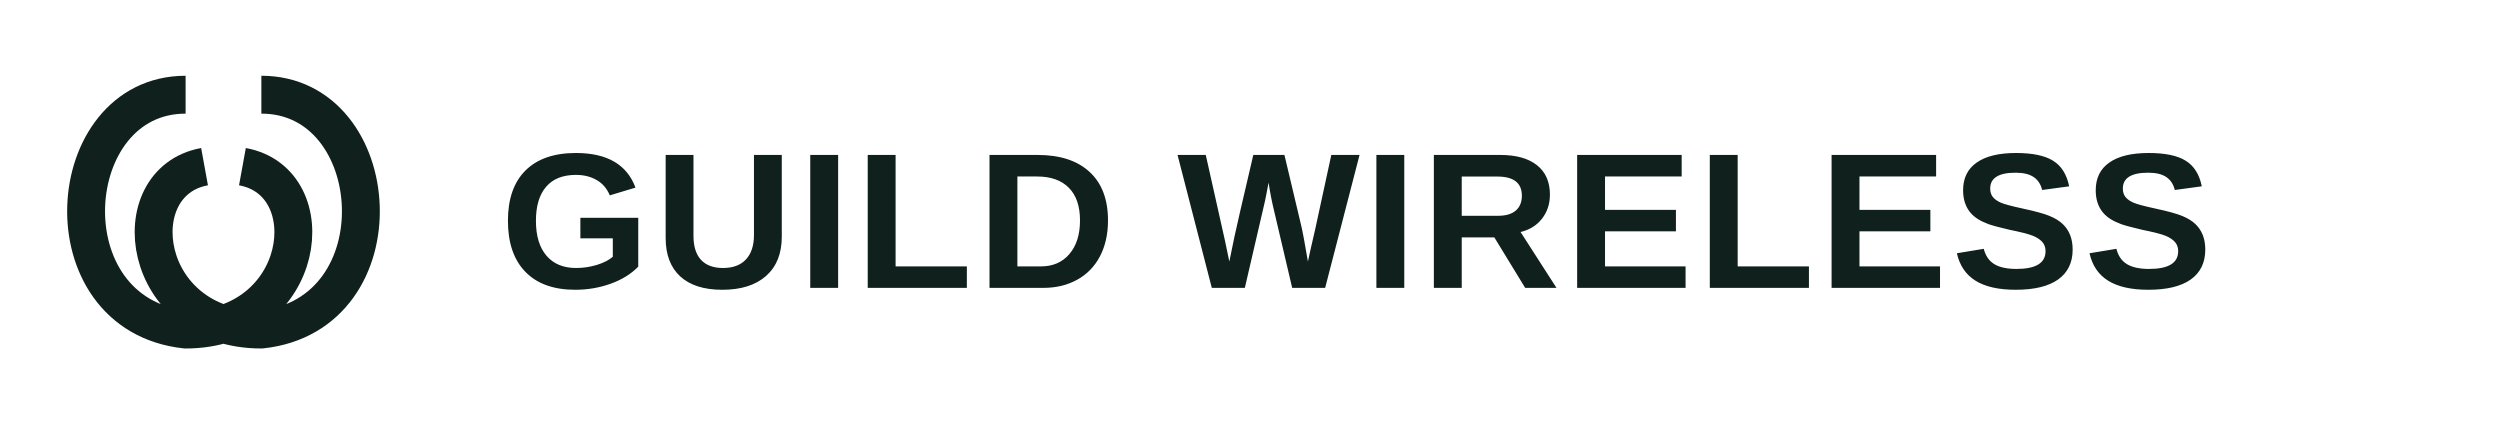
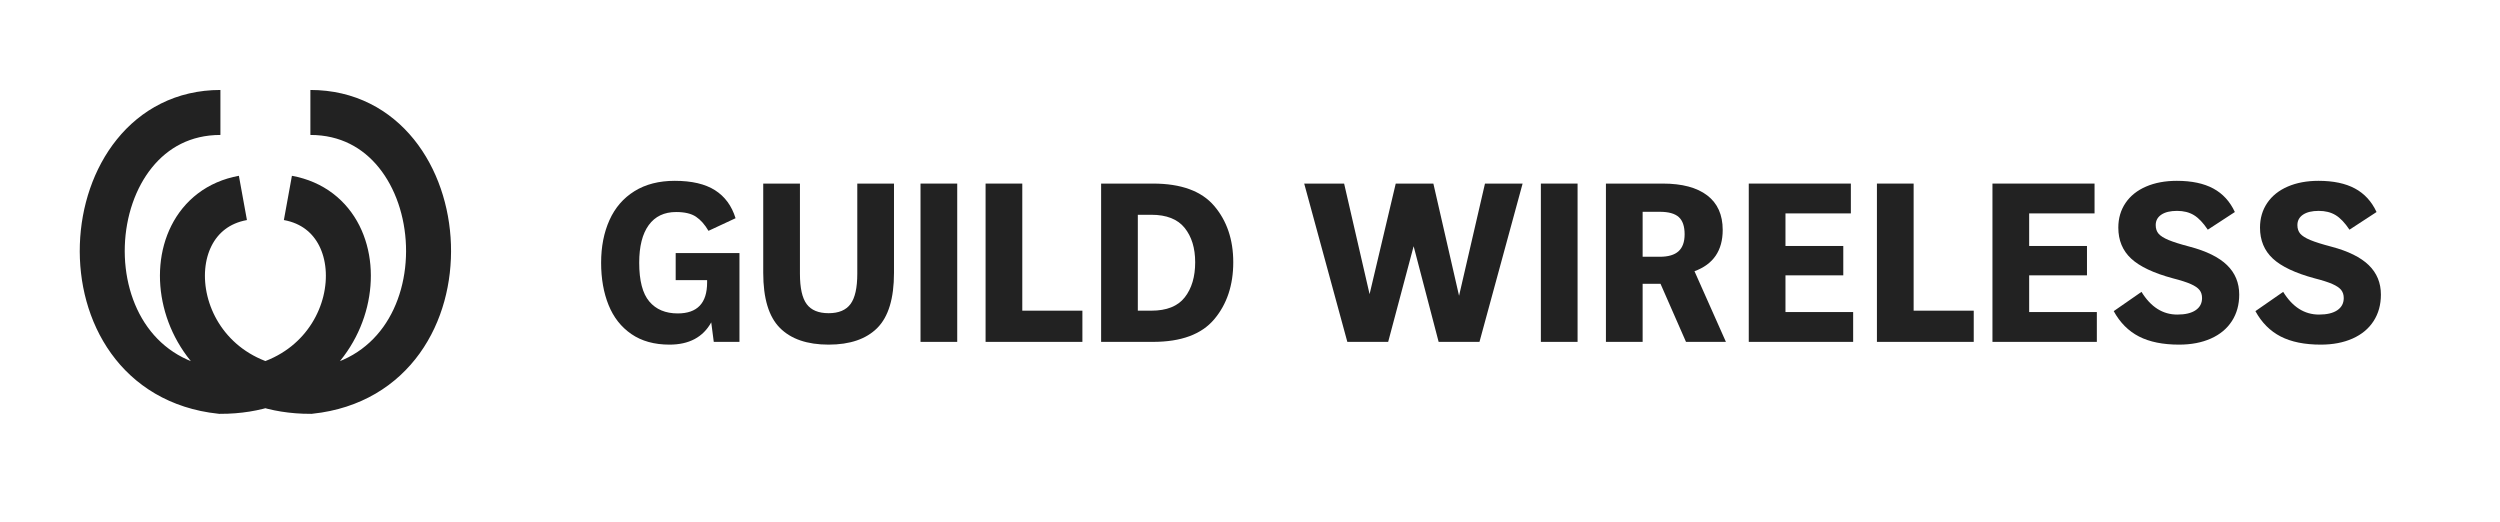
- <svg xmlns="http://www.w3.org/2000/svg" viewBox="0 0 660 116" role="img" aria-label="Guild Wireless">
-   <path d="M49 25C16 25 12 83 49 87C81 87 86 48 64 44M69 25C102 25 106 83 69 87C37 87 32 48 54 44" fill="none" stroke="#10201C" stroke-width="10" />
-   <text x="132" y="76" fill="#10201C" font-family="Arial, sans-serif" font-weight="700" font-size="51" letter-spacing="1">GUILD WIRELESS</text>
+ <svg xmlns="http://www.w3.org/2000/svg" viewBox="0 0 555.76 116" role="img" aria-label="Guild Wireless">
+   <path d="M49 25C16 25 12 83 49 87C81 87 86 48 64 44M69 25C102 25 106 83 69 87C37 87 32 48 54 44" fill="none" stroke="#222222" stroke-width="10" />
+   <path d="M133.632 58.405Q133.632 53.05 135.493 48.919Q137.355 44.788 141.053 42.493Q144.75 40.198 150.003 40.198Q155.664 40.198 158.953 42.289Q162.243 44.38 163.518 48.511L157.5 51.316Q156.276 49.225 154.721 48.18Q153.165 47.134 150.309 47.134Q146.331 47.134 144.214 50.041Q142.098 52.948 142.098 58.405Q142.098 64.372 144.342 67.024Q146.586 69.676 150.666 69.676Q157.194 69.676 157.194 62.791V62.281H150.207V56.263H164.385V76H158.673L158.112 71.665Q155.358 76.612 148.83 76.612Q143.781 76.612 140.364 74.266Q136.947 71.92 135.29 67.815Q133.632 63.709 133.632 58.405Z" fill="#222222" />
+   <path d="M169.669 60.649V40.81H177.829V60.853Q177.829 65.596 179.334 67.611Q180.838 69.625 184.204 69.625Q187.57 69.625 189.075 67.585Q190.579 65.545 190.579 60.853V40.81H198.739V60.649Q198.739 69.166 195.041 72.889Q191.344 76.612 184.204 76.612Q177.064 76.612 173.367 72.889Q169.669 69.166 169.669 60.649Z" fill="#222222" />
+   <path d="M204.635 40.81H212.795V76H204.635Z" fill="#222222" />
+   <path d="M219.099 40.81H227.259V69.064H240.621V76H219.099Z" fill="#222222" />
+   <path d="M244.783 40.81H256.309Q265.693 40.81 269.926 45.782Q274.159 50.755 274.159 58.303Q274.159 65.953 269.926 70.977Q265.693 76 256.309 76H244.783ZM255.952 69.064Q261.052 69.064 263.373 66.106Q265.693 63.148 265.693 58.303Q265.693 53.56 263.347 50.653Q261.001 47.746 255.952 47.746H252.943V69.064Z" fill="#222222" />
+   <path d="M289.929 40.81H298.803L304.464 65.392L310.278 40.81H318.642L324.354 65.749L330.117 40.81H338.481L328.893 76H319.815L314.256 54.733L308.595 76H299.517Z" fill="#222222" />
+   <path d="M342.541 40.81H350.701V76H342.541Z" fill="#222222" />
+   <path d="M369.143 63.097H365.165V76H357.005V40.81H369.653Q376.079 40.81 379.522 43.437Q382.964 46.063 382.964 51.112Q382.964 57.997 376.691 60.292L383.678 76H374.804ZM368.99 57.079Q371.795 57.079 373.147 55.855Q374.498 54.631 374.498 52.081Q374.498 49.429 373.197 48.256Q371.897 47.083 368.99 47.083H365.165V57.079Z" fill="#222222" />
+   <path d="M388.758 40.81H411.453V47.44H396.918V54.682H409.77V61.21H396.918V69.37H411.963V76H388.758Z" fill="#222222" />
+   <path d="M417.247 40.81H425.407V69.064H438.769V76H417.247Z" fill="#222222" />
+   <path d="M442.931 40.81H465.626V47.44H451.091V54.682H463.943V61.21H451.091V69.37H466.136V76H442.931Z" fill="#222222" />
+   <path d="M469.89 69.166 476.061 64.882Q479.172 69.931 484.017 69.931Q486.669 69.931 488.097 68.962Q489.525 67.993 489.525 66.259Q489.525 65.188 488.964 64.474Q488.403 63.76 487.026 63.148Q485.649 62.536 483.048 61.873Q476.622 60.139 473.766 57.487Q470.91 54.835 470.91 50.602Q470.91 47.491 472.516 45.12Q474.123 42.748 477.081 41.473Q480.039 40.198 483.915 40.198Q488.862 40.198 492.024 41.907Q495.186 43.615 496.818 47.134L490.8 51.061Q489.27 48.766 487.714 47.823Q486.159 46.879 483.966 46.879Q481.722 46.879 480.472 47.721Q479.223 48.562 479.223 50.041Q479.223 51.214 479.861 51.953Q480.498 52.693 482.079 53.356Q483.66 54.019 486.771 54.835Q492.381 56.314 495.084 58.941Q497.787 61.567 497.787 65.494Q497.787 68.86 496.155 71.385Q494.523 73.909 491.488 75.261Q488.454 76.612 484.425 76.612Q479.019 76.612 475.5 74.802Q471.981 72.991 469.89 69.166Z" fill="#222222" />
+   <path d="M501.388 69.166 507.559 64.882Q510.67 69.931 515.515 69.931Q518.167 69.931 519.595 68.962Q521.023 67.993 521.023 66.259Q521.023 65.188 520.462 64.474Q519.901 63.76 518.524 63.148Q517.147 62.536 514.546 61.873Q508.12 60.139 505.264 57.487Q502.408 54.835 502.408 50.602Q502.408 47.491 504.014 45.12Q505.621 42.748 508.579 41.473Q511.537 40.198 515.413 40.198Q520.36 40.198 523.522 41.907Q526.684 43.615 528.316 47.134L522.298 51.061Q520.768 48.766 519.212 47.823Q517.657 46.879 515.464 46.879Q513.22 46.879 511.97 47.721Q510.721 48.562 510.721 50.041Q510.721 51.214 511.358 51.953Q511.996 52.693 513.577 53.356Q515.158 54.019 518.269 54.835Q523.879 56.314 526.582 58.941Q529.285 61.567 529.285 65.494Q529.285 68.86 527.653 71.385Q526.021 73.909 522.986 75.261Q519.952 76.612 515.923 76.612Q510.517 76.612 506.998 74.802Q503.479 72.991 501.388 69.166Z" fill="#222222" />
</svg>
